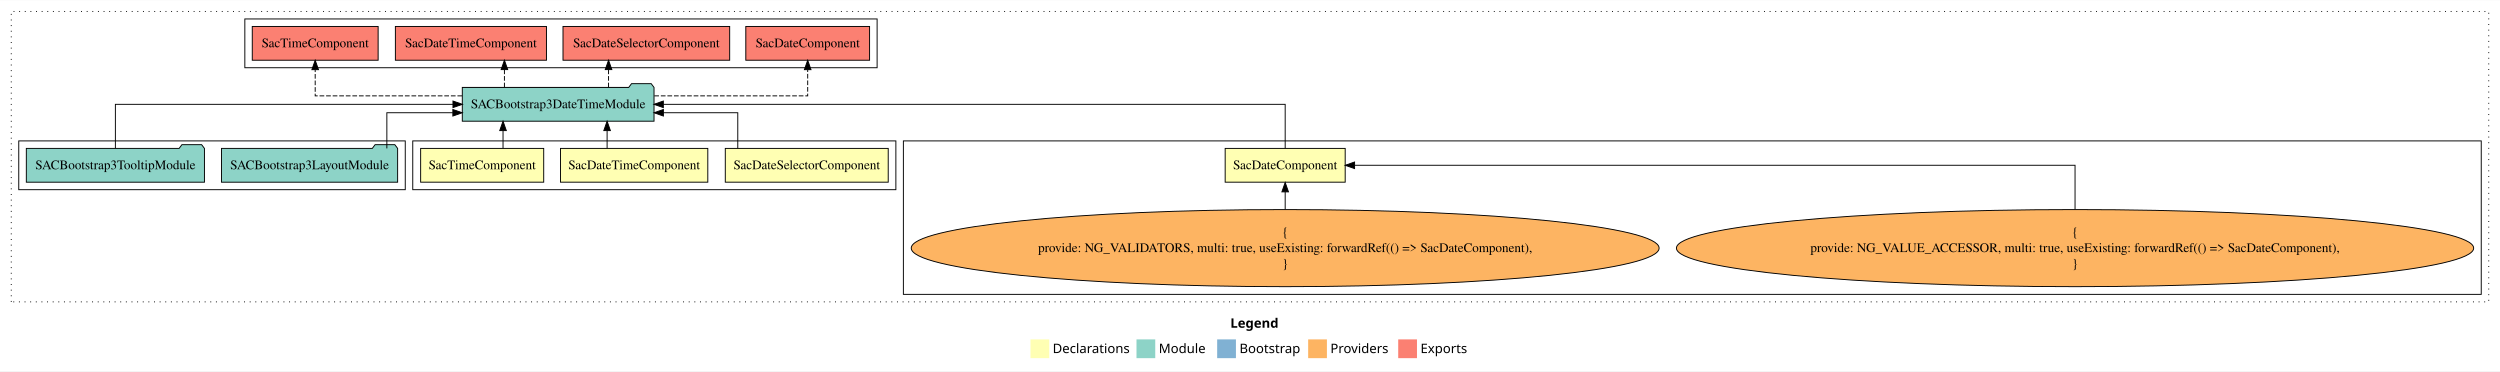
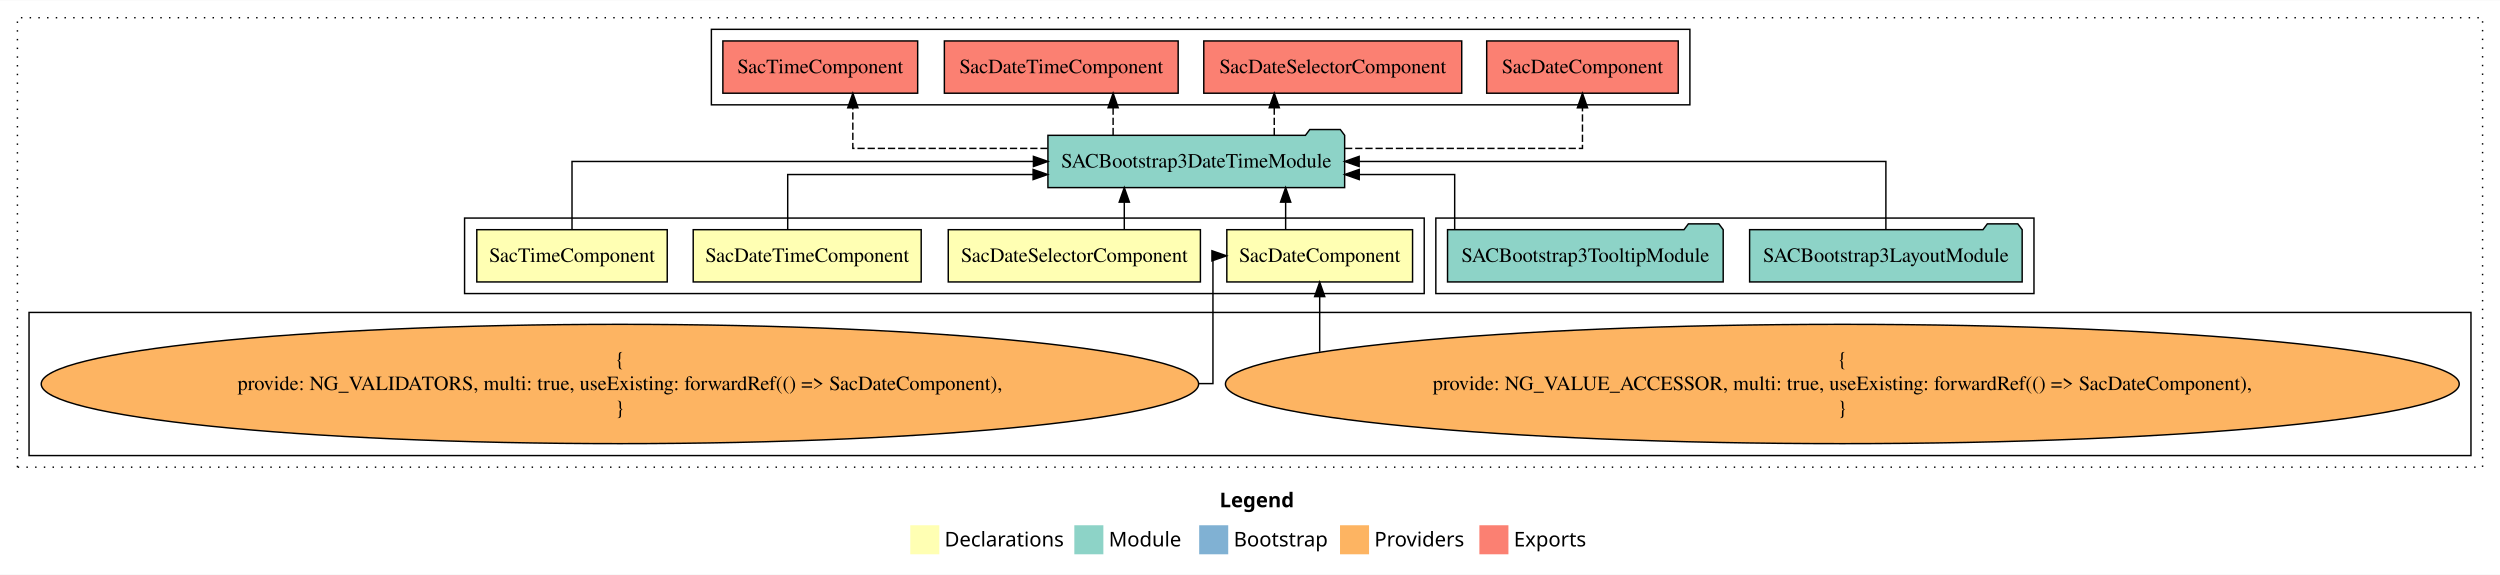
- <svg xmlns="http://www.w3.org/2000/svg" width="2665pt" height="396pt" viewBox="0.00 0.00 2665.00 395.59">
+ <svg xmlns="http://www.w3.org/2000/svg" width="1722pt" height="396pt" viewBox="0.00 0.00 1722.00 395.59">
  <g id="graph0" class="graph" transform="scale(1 1) rotate(0) translate(4 391.59)">
-     <polygon fill="white" stroke="transparent" points="-4,4 -4,-391.59 2661,-391.59 2661,4 -4,4" />
-     <text text-anchor="start" x="1307.51" y="-42.4" font-family="Times-12" font-weight="bold" font-size="14.00">Legend</text>
-     <polygon fill="#ffffb3" stroke="transparent" points="1094.5,-10 1094.5,-30 1114.5,-30 1114.5,-10 1094.5,-10" />
-     <text text-anchor="start" x="1118.13" y="-15.4" font-family="Times-12" font-size="14.00">  Declarations</text>
-     <polygon fill="#8dd3c7" stroke="transparent" points="1207.5,-10 1207.5,-30 1227.5,-30 1227.5,-10 1207.5,-10" />
-     <text text-anchor="start" x="1231.23" y="-15.4" font-family="Times-12" font-size="14.00">  Module</text>
-     <polygon fill="#80b1d3" stroke="transparent" points="1293.5,-10 1293.5,-30 1313.5,-30 1313.5,-10 1293.5,-10" />
-     <text text-anchor="start" x="1317.28" y="-15.4" font-family="Times-12" font-size="14.00">  Bootstrap</text>
-     <polygon fill="#fdb462" stroke="transparent" points="1390.5,-10 1390.5,-30 1410.5,-30 1410.5,-10 1390.5,-10" />
-     <text text-anchor="start" x="1414.17" y="-15.4" font-family="Times-12" font-size="14.00">  Providers</text>
-     <polygon fill="#fb8072" stroke="transparent" points="1486.5,-10 1486.5,-30 1506.5,-30 1506.5,-10 1486.5,-10" />
-     <text text-anchor="start" x="1510.23" y="-15.4" font-family="Times-12" font-size="14.00">  Exports</text>
+     <polygon fill="white" stroke="transparent" points="-4,4 -4,-391.59 1718,-391.59 1718,4 -4,4" />
+     <text text-anchor="start" x="836.01" y="-42.4" font-family="Times-12" font-weight="bold" font-size="14.00">Legend</text>
+     <polygon fill="#ffffb3" stroke="transparent" points="623,-10 623,-30 643,-30 643,-10 623,-10" />
+     <text text-anchor="start" x="646.63" y="-15.4" font-family="Times-12" font-size="14.00">  Declarations</text>
+     <polygon fill="#8dd3c7" stroke="transparent" points="736,-10 736,-30 756,-30 756,-10 736,-10" />
+     <text text-anchor="start" x="759.73" y="-15.4" font-family="Times-12" font-size="14.00">  Module</text>
+     <polygon fill="#80b1d3" stroke="transparent" points="822,-10 822,-30 842,-30 842,-10 822,-10" />
+     <text text-anchor="start" x="845.78" y="-15.4" font-family="Times-12" font-size="14.00">  Bootstrap</text>
+     <polygon fill="#fdb462" stroke="transparent" points="919,-10 919,-30 939,-30 939,-10 919,-10" />
+     <text text-anchor="start" x="942.67" y="-15.4" font-family="Times-12" font-size="14.00">  Providers</text>
+     <polygon fill="#fb8072" stroke="transparent" points="1015,-10 1015,-30 1035,-30 1035,-10 1015,-10" />
+     <text text-anchor="start" x="1038.73" y="-15.4" font-family="Times-12" font-size="14.00">  Exports</text>
    <g id="clust1" class="cluster">
-       <polygon fill="none" stroke="black" stroke-dasharray="1,5" points="8,-70 8,-379.59 2649,-379.59 2649,-70 8,-70" />
+       <polygon fill="none" stroke="black" stroke-dasharray="1,5" points="8,-70 8,-379.59 1706,-379.59 1706,-70 8,-70" />
+     </g>
+     <g id="clust2" class="cluster">
+       <polygon fill="none" stroke="black" points="316,-189.59 316,-241.59 977,-241.59 977,-189.59 316,-189.59" />
+     </g>
+     <g id="clust7" class="cluster">
+       <polygon fill="none" stroke="black" points="985,-189.59 985,-241.59 1397,-241.59 1397,-189.59 985,-189.59" />
    </g>
    <g id="clust3" class="cluster">
-       <polygon fill="none" stroke="black" points="959,-78 959,-241.59 2641,-241.59 2641,-78 959,-78" />
+       <polygon fill="none" stroke="black" points="16,-78 16,-176.59 1698,-176.59 1698,-78 16,-78" />
    </g>
    <g id="clust8" class="cluster">
-       <polygon fill="none" stroke="black" points="257,-319.59 257,-371.59 931,-371.59 931,-319.59 257,-319.59" />
-     </g>
-     <g id="clust2" class="cluster">
-       <polygon fill="none" stroke="black" points="436,-189.59 436,-241.59 951,-241.59 951,-189.59 436,-189.59" />
-     </g>
-     <g id="clust7" class="cluster">
-       <polygon fill="none" stroke="black" points="16,-189.59 16,-241.59 428,-241.59 428,-189.59 16,-189.59" />
+       <polygon fill="none" stroke="black" points="486,-319.59 486,-371.59 1160,-371.59 1160,-319.59 486,-319.59" />
    </g>
    <g id="node1" class="node">
-       <polygon fill="#ffffb3" stroke="black" points="1429.97,-233.59 1302.03,-233.59 1302.03,-197.59 1429.97,-197.59 1429.97,-233.59" />
-       <text text-anchor="middle" x="1366" y="-211.39" font-family="Times,serif" font-size="14.00">SacDateComponent</text>
+       <polygon fill="#ffffb3" stroke="black" points="968.97,-233.59 841.03,-233.59 841.03,-197.59 968.97,-197.59 968.97,-233.59" />
+       <text text-anchor="middle" x="905" y="-211.39" font-family="Times,serif" font-size="14.00">SacDateComponent</text>
    </g>
    <g id="node5" class="node">
-       <polygon fill="#8dd3c7" stroke="black" points="693.19,-298.59 690.19,-302.59 669.19,-302.59 666.19,-298.59 488.81,-298.59 488.81,-262.59 693.19,-262.59 693.19,-298.59" />
-       <text text-anchor="middle" x="591" y="-276.39" font-family="Times,serif" font-size="14.00">SACBootstrap3DateTimeModule</text>
+       <polygon fill="#8dd3c7" stroke="black" points="922.19,-298.59 919.19,-302.59 898.19,-302.59 895.19,-298.59 717.81,-298.59 717.81,-262.59 922.19,-262.59 922.19,-298.59" />
+       <text text-anchor="middle" x="820" y="-276.39" font-family="Times,serif" font-size="14.00">SACBootstrap3DateTimeModule</text>
    </g>
    <g id="edge1" class="edge">
-       <path fill="none" stroke="black" d="M1366,-233.7C1366,-252.93 1366,-280.59 1366,-280.59 1366,-280.59 703.11,-280.59 703.11,-280.59" />
-       <polygon fill="black" stroke="black" points="703.11,-277.09 693.11,-280.59 703.11,-284.09 703.11,-277.09" />
+       <path fill="none" stroke="black" d="M881.55,-233.7C881.55,-233.7 881.55,-252.58 881.55,-252.58" />
+       <polygon fill="black" stroke="black" points="878.05,-252.58 881.55,-262.58 885.05,-252.58 878.05,-252.58" />
    </g>
    <g id="node2" class="node">
-       <polygon fill="#ffffb3" stroke="black" points="942.84,-233.59 769.16,-233.59 769.16,-197.59 942.84,-197.59 942.84,-233.59" />
-       <text text-anchor="middle" x="856" y="-211.39" font-family="Times,serif" font-size="14.00">SacDateSelectorComponent</text>
+       <polygon fill="#ffffb3" stroke="black" points="822.84,-233.59 649.16,-233.59 649.16,-197.59 822.84,-197.59 822.84,-233.59" />
+       <text text-anchor="middle" x="736" y="-211.39" font-family="Times,serif" font-size="14.00">SacDateSelectorComponent</text>
    </g>
    <g id="edge4" class="edge">
-       <path fill="none" stroke="black" d="M782.47,-233.62C782.47,-249.99 782.47,-271.59 782.47,-271.59 782.47,-271.59 703.18,-271.59 703.18,-271.59" />
-       <polygon fill="black" stroke="black" points="703.18,-268.09 693.18,-271.59 703.18,-275.09 703.18,-268.09" />
+       <path fill="none" stroke="black" d="M770.41,-233.7C770.41,-233.7 770.41,-252.58 770.41,-252.58" />
+       <polygon fill="black" stroke="black" points="766.91,-252.58 770.41,-262.58 773.91,-252.58 766.91,-252.58" />
    </g>
    <g id="node3" class="node">
-       <polygon fill="#ffffb3" stroke="black" points="750.52,-233.59 593.48,-233.59 593.48,-197.59 750.52,-197.59 750.52,-233.59" />
-       <text text-anchor="middle" x="672" y="-211.39" font-family="Times,serif" font-size="14.00">SacDateTimeComponent</text>
+       <polygon fill="#ffffb3" stroke="black" points="630.52,-233.59 473.48,-233.59 473.48,-197.59 630.52,-197.59 630.52,-233.59" />
+       <text text-anchor="middle" x="552" y="-211.39" font-family="Times,serif" font-size="14.00">SacDateTimeComponent</text>
    </g>
    <g id="edge5" class="edge">
-       <path fill="none" stroke="black" d="M643.17,-233.7C643.17,-233.7 643.17,-252.58 643.17,-252.58" />
-       <polygon fill="black" stroke="black" points="639.67,-252.58 643.17,-262.58 646.67,-252.58 639.67,-252.58" />
+       <path fill="none" stroke="black" d="M538.57,-233.62C538.57,-249.99 538.57,-271.59 538.57,-271.59 538.57,-271.59 707.6,-271.59 707.6,-271.59" />
+       <polygon fill="black" stroke="black" points="707.6,-275.09 717.6,-271.59 707.6,-268.09 707.6,-275.09" />
    </g>
    <g id="node4" class="node">
-       <polygon fill="#ffffb3" stroke="black" points="575.59,-233.59 444.41,-233.59 444.41,-197.59 575.59,-197.59 575.59,-233.59" />
-       <text text-anchor="middle" x="510" y="-211.39" font-family="Times,serif" font-size="14.00">SacTimeComponent</text>
+       <polygon fill="#ffffb3" stroke="black" points="455.59,-233.59 324.41,-233.59 324.41,-197.59 455.59,-197.59 455.59,-233.59" />
+       <text text-anchor="middle" x="390" y="-211.39" font-family="Times,serif" font-size="14.00">SacTimeComponent</text>
    </g>
    <g id="edge6" class="edge">
-       <path fill="none" stroke="black" d="M532.23,-233.7C532.23,-233.7 532.23,-252.58 532.23,-252.58" />
-       <polygon fill="black" stroke="black" points="528.73,-252.58 532.23,-262.58 535.73,-252.58 528.73,-252.58" />
+       <path fill="none" stroke="black" d="M390,-233.7C390,-252.93 390,-280.59 390,-280.59 390,-280.59 707.82,-280.59 707.82,-280.59" />
+       <polygon fill="black" stroke="black" points="707.82,-284.09 717.82,-280.59 707.82,-277.09 707.82,-284.09" />
    </g>
    <g id="node10" class="node">
-       <polygon fill="#fb8072" stroke="black" points="922.97,-363.59 791.03,-363.59 791.03,-327.59 922.97,-327.59 922.97,-363.59" />
-       <text text-anchor="middle" x="857" y="-341.39" font-family="Times,serif" font-size="14.00">SacDateComponent </text>
+       <polygon fill="#fb8072" stroke="black" points="1151.97,-363.59 1020.03,-363.59 1020.03,-327.59 1151.97,-327.59 1151.97,-363.59" />
+       <text text-anchor="middle" x="1086" y="-341.39" font-family="Times,serif" font-size="14.00">SacDateComponent </text>
    </g>
    <g id="edge9" class="edge">
-       <path fill="none" stroke="black" stroke-dasharray="5,2" d="M693.46,-289.59C768.4,-289.59 857,-289.59 857,-289.59 857,-289.59 857,-317.56 857,-317.56" />
-       <polygon fill="black" stroke="black" points="853.5,-317.56 857,-327.56 860.5,-317.56 853.5,-317.56" />
+       <path fill="none" stroke="black" stroke-dasharray="5,2" d="M922.46,-289.59C997.4,-289.59 1086,-289.59 1086,-289.59 1086,-289.59 1086,-317.56 1086,-317.56" />
+       <polygon fill="black" stroke="black" points="1082.5,-317.56 1086,-327.56 1089.5,-317.56 1082.5,-317.56" />
    </g>
    <g id="node11" class="node">
-       <polygon fill="#fb8072" stroke="black" points="773.84,-363.59 596.16,-363.59 596.16,-327.59 773.84,-327.59 773.84,-363.59" />
-       <text text-anchor="middle" x="685" y="-341.39" font-family="Times,serif" font-size="14.00">SacDateSelectorComponent </text>
+       <polygon fill="#fb8072" stroke="black" points="1002.84,-363.59 825.16,-363.59 825.16,-327.59 1002.84,-327.59 1002.84,-363.59" />
+       <text text-anchor="middle" x="914" y="-341.39" font-family="Times,serif" font-size="14.00">SacDateSelectorComponent </text>
    </g>
    <g id="edge10" class="edge">
-       <path fill="none" stroke="black" stroke-dasharray="5,2" d="M644.71,-298.7C644.71,-298.7 644.71,-317.58 644.71,-317.58" />
-       <polygon fill="black" stroke="black" points="641.21,-317.58 644.71,-327.58 648.21,-317.58 641.21,-317.58" />
+       <path fill="none" stroke="black" stroke-dasharray="5,2" d="M873.71,-298.7C873.71,-298.7 873.71,-317.58 873.71,-317.58" />
+       <polygon fill="black" stroke="black" points="870.21,-317.58 873.71,-327.58 877.21,-317.58 870.21,-317.58" />
    </g>
    <g id="node12" class="node">
-       <polygon fill="#fb8072" stroke="black" points="578.52,-363.59 417.48,-363.59 417.48,-327.59 578.52,-327.59 578.52,-363.59" />
-       <text text-anchor="middle" x="498" y="-341.39" font-family="Times,serif" font-size="14.00">SacDateTimeComponent </text>
+       <polygon fill="#fb8072" stroke="black" points="807.52,-363.59 646.48,-363.59 646.48,-327.59 807.52,-327.59 807.52,-363.59" />
+       <text text-anchor="middle" x="727" y="-341.39" font-family="Times,serif" font-size="14.00">SacDateTimeComponent </text>
    </g>
    <g id="edge11" class="edge">
-       <path fill="none" stroke="black" stroke-dasharray="5,2" d="M533.71,-298.7C533.71,-298.7 533.71,-317.58 533.71,-317.58" />
-       <polygon fill="black" stroke="black" points="530.21,-317.58 533.71,-327.58 537.21,-317.58 530.21,-317.58" />
+       <path fill="none" stroke="black" stroke-dasharray="5,2" d="M762.71,-298.7C762.71,-298.7 762.71,-317.58 762.71,-317.58" />
+       <polygon fill="black" stroke="black" points="759.21,-317.58 762.71,-327.58 766.21,-317.58 759.21,-317.58" />
    </g>
    <g id="node13" class="node">
-       <polygon fill="#fb8072" stroke="black" points="399.09,-363.59 264.91,-363.59 264.91,-327.59 399.09,-327.59 399.09,-363.59" />
-       <text text-anchor="middle" x="332" y="-341.39" font-family="Times,serif" font-size="14.00">SacTimeComponent </text>
+       <polygon fill="#fb8072" stroke="black" points="628.09,-363.59 493.91,-363.59 493.91,-327.59 628.09,-327.59 628.09,-363.59" />
+       <text text-anchor="middle" x="561" y="-341.39" font-family="Times,serif" font-size="14.00">SacTimeComponent </text>
    </g>
    <g id="edge12" class="edge">
-       <path fill="none" stroke="black" stroke-dasharray="5,2" d="M488.64,-289.59C416.24,-289.59 332,-289.59 332,-289.59 332,-289.59 332,-317.56 332,-317.56" />
-       <polygon fill="black" stroke="black" points="328.5,-317.56 332,-327.56 335.5,-317.56 328.5,-317.56" />
+       <path fill="none" stroke="black" stroke-dasharray="5,2" d="M717.61,-289.59C653.68,-289.59 583.43,-289.59 583.43,-289.59 583.43,-289.59 583.43,-317.56 583.43,-317.56" />
+       <polygon fill="black" stroke="black" points="579.93,-317.56 583.43,-327.56 586.93,-317.56 579.93,-317.56" />
    </g>
    <g id="node6" class="node">
-       <ellipse fill="#fdb462" stroke="black" cx="2208" cy="-127.3" rx="424.93" ry="41.09" />
-       <text text-anchor="middle" x="2208" y="-139.9" font-family="Times,serif" font-size="14.00">{</text>
-       <text text-anchor="middle" x="2208" y="-123.1" font-family="Times,serif" font-size="14.00">    provide: NG_VALUE_ACCESSOR, multi: true, useExisting: forwardRef(() =&gt; SacDateComponent),</text>
-       <text text-anchor="middle" x="2208" y="-106.3" font-family="Times,serif" font-size="14.00">}</text>
+       <ellipse fill="#fdb462" stroke="black" cx="1265" cy="-127.3" rx="424.93" ry="41.09" />
+       <text text-anchor="middle" x="1265" y="-139.9" font-family="Times,serif" font-size="14.00">{</text>
+       <text text-anchor="middle" x="1265" y="-123.1" font-family="Times,serif" font-size="14.00">    provide: NG_VALUE_ACCESSOR, multi: true, useExisting: forwardRef(() =&gt; SacDateComponent),</text>
+       <text text-anchor="middle" x="1265" y="-106.3" font-family="Times,serif" font-size="14.00">}</text>
    </g>
    <g id="edge2" class="edge">
-       <path fill="none" stroke="black" d="M2208,-168.6C2208,-191.58 2208,-215.59 2208,-215.59 2208,-215.59 1439.98,-215.59 1439.98,-215.59" />
-       <polygon fill="black" stroke="black" points="1439.98,-212.09 1429.98,-215.59 1439.98,-219.09 1439.98,-212.09" />
+       <path fill="none" stroke="black" d="M905,-149.58C905,-149.58 905,-187.48 905,-187.48" />
+       <polygon fill="black" stroke="black" points="901.5,-187.48 905,-197.48 908.5,-187.48 901.5,-187.48" />
    </g>
    <g id="node7" class="node">
-       <ellipse fill="#fdb462" stroke="black" cx="1366" cy="-127.3" rx="398.61" ry="41.09" />
-       <text text-anchor="middle" x="1366" y="-139.9" font-family="Times,serif" font-size="14.00">{</text>
-       <text text-anchor="middle" x="1366" y="-123.1" font-family="Times,serif" font-size="14.00">    provide: NG_VALIDATORS, multi: true, useExisting: forwardRef(() =&gt; SacDateComponent),</text>
-       <text text-anchor="middle" x="1366" y="-106.3" font-family="Times,serif" font-size="14.00">}</text>
+       <ellipse fill="#fdb462" stroke="black" cx="423" cy="-127.3" rx="398.61" ry="41.09" />
+       <text text-anchor="middle" x="423" y="-139.9" font-family="Times,serif" font-size="14.00">{</text>
+       <text text-anchor="middle" x="423" y="-123.1" font-family="Times,serif" font-size="14.00">    provide: NG_VALIDATORS, multi: true, useExisting: forwardRef(() =&gt; SacDateComponent),</text>
+       <text text-anchor="middle" x="423" y="-106.3" font-family="Times,serif" font-size="14.00">}</text>
    </g>
    <g id="edge3" class="edge">
-       <path fill="none" stroke="black" d="M1366,-168.6C1366,-168.6 1366,-187.26 1366,-187.26" />
-       <polygon fill="black" stroke="black" points="1362.5,-187.26 1366,-197.26 1369.5,-187.26 1362.5,-187.26" />
+       <path fill="none" stroke="black" d="M821.78,-127.59C828.04,-127.59 831.48,-127.59 831.48,-127.59 831.48,-127.59 831.48,-215.59 831.48,-215.59 831.48,-215.59 832.41,-215.59 832.41,-215.59" />
+       <polygon fill="black" stroke="black" points="830.79,-219.09 840.79,-215.59 830.79,-212.09 830.79,-219.09" />
    </g>
    <g id="node8" class="node">
-       <polygon fill="#8dd3c7" stroke="black" points="419.87,-233.59 416.87,-237.59 395.87,-237.59 392.87,-233.59 232.13,-233.59 232.13,-197.59 419.87,-197.59 419.87,-233.59" />
-       <text text-anchor="middle" x="326" y="-211.39" font-family="Times,serif" font-size="14.00">SACBootstrap3LayoutModule</text>
+       <polygon fill="#8dd3c7" stroke="black" points="1388.87,-233.59 1385.87,-237.59 1364.87,-237.59 1361.87,-233.59 1201.13,-233.59 1201.13,-197.59 1388.87,-197.59 1388.87,-233.59" />
+       <text text-anchor="middle" x="1295" y="-211.39" font-family="Times,serif" font-size="14.00">SACBootstrap3LayoutModule</text>
    </g>
    <g id="edge7" class="edge">
-       <path fill="none" stroke="black" d="M408.39,-233.62C408.39,-249.99 408.39,-271.59 408.39,-271.59 408.39,-271.59 478.75,-271.59 478.75,-271.59" />
-       <polygon fill="black" stroke="black" points="478.75,-275.09 488.75,-271.59 478.75,-268.09 478.75,-275.09" />
+       <path fill="none" stroke="black" d="M1295,-233.7C1295,-252.93 1295,-280.59 1295,-280.59 1295,-280.59 932.19,-280.59 932.19,-280.59" />
+       <polygon fill="black" stroke="black" points="932.19,-277.09 922.19,-280.59 932.19,-284.09 932.19,-277.09" />
    </g>
    <g id="node9" class="node">
-       <polygon fill="#8dd3c7" stroke="black" points="213.94,-233.59 210.94,-237.59 189.94,-237.59 186.94,-233.59 24.06,-233.59 24.06,-197.59 213.94,-197.59 213.94,-233.59" />
-       <text text-anchor="middle" x="119" y="-211.39" font-family="Times,serif" font-size="14.00">SACBootstrap3TooltipModule</text>
+       <polygon fill="#8dd3c7" stroke="black" points="1182.94,-233.59 1179.94,-237.59 1158.94,-237.59 1155.94,-233.59 993.06,-233.59 993.06,-197.59 1182.94,-197.59 1182.94,-233.59" />
+       <text text-anchor="middle" x="1088" y="-211.39" font-family="Times,serif" font-size="14.00">SACBootstrap3TooltipModule</text>
    </g>
    <g id="edge8" class="edge">
-       <path fill="none" stroke="black" d="M119,-233.7C119,-252.93 119,-280.59 119,-280.59 119,-280.59 478.87,-280.59 478.87,-280.59" />
-       <polygon fill="black" stroke="black" points="478.87,-284.09 488.87,-280.59 478.87,-277.09 478.87,-284.09" />
+       <path fill="none" stroke="black" d="M997.98,-233.62C997.98,-249.99 997.98,-271.59 997.98,-271.59 997.98,-271.59 932.24,-271.59 932.24,-271.59" />
+       <polygon fill="black" stroke="black" points="932.24,-268.09 922.24,-271.59 932.24,-275.09 932.24,-268.09" />
    </g>
  </g>
</svg>
